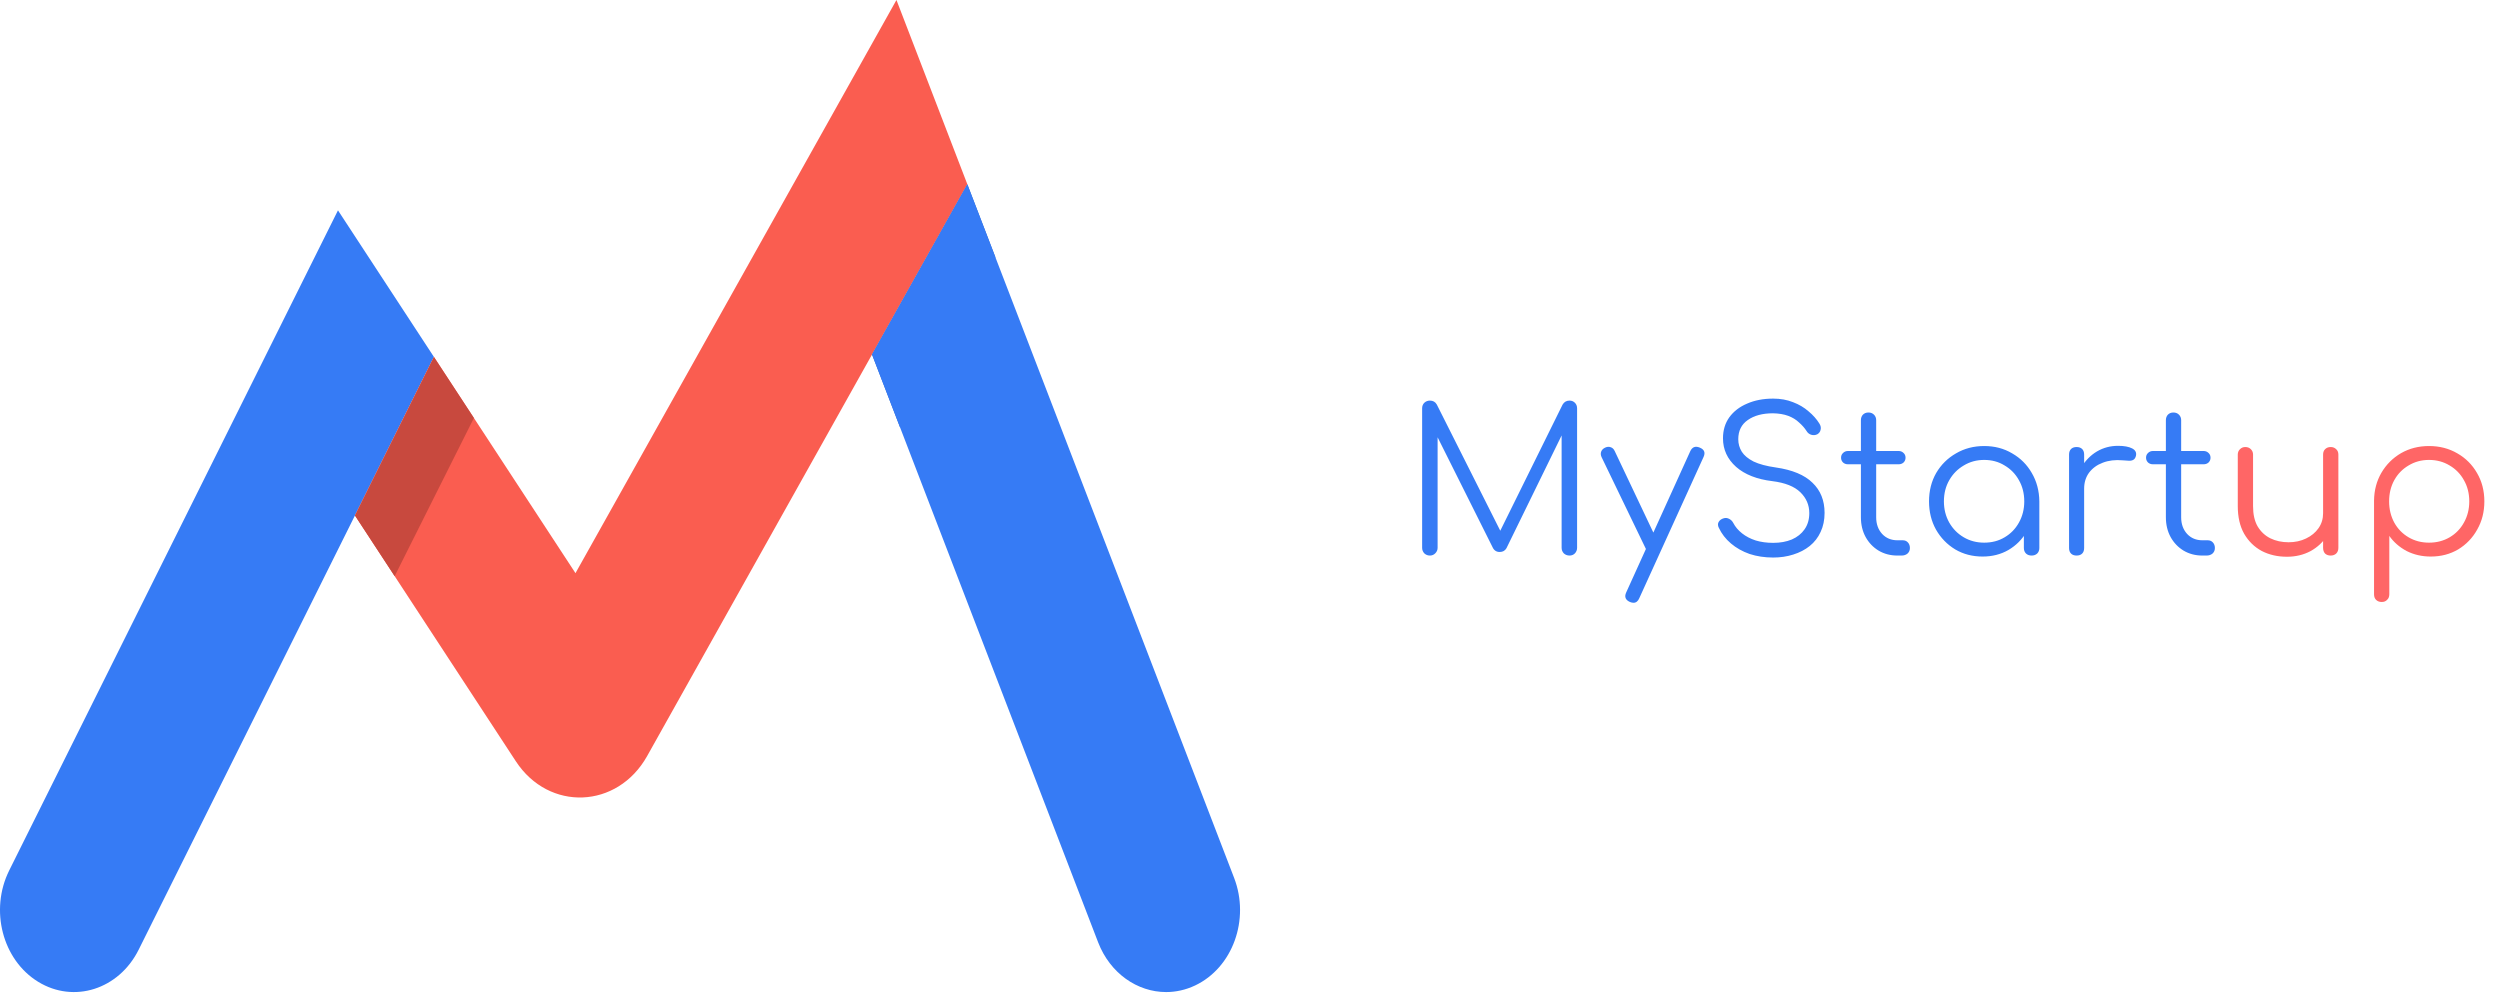
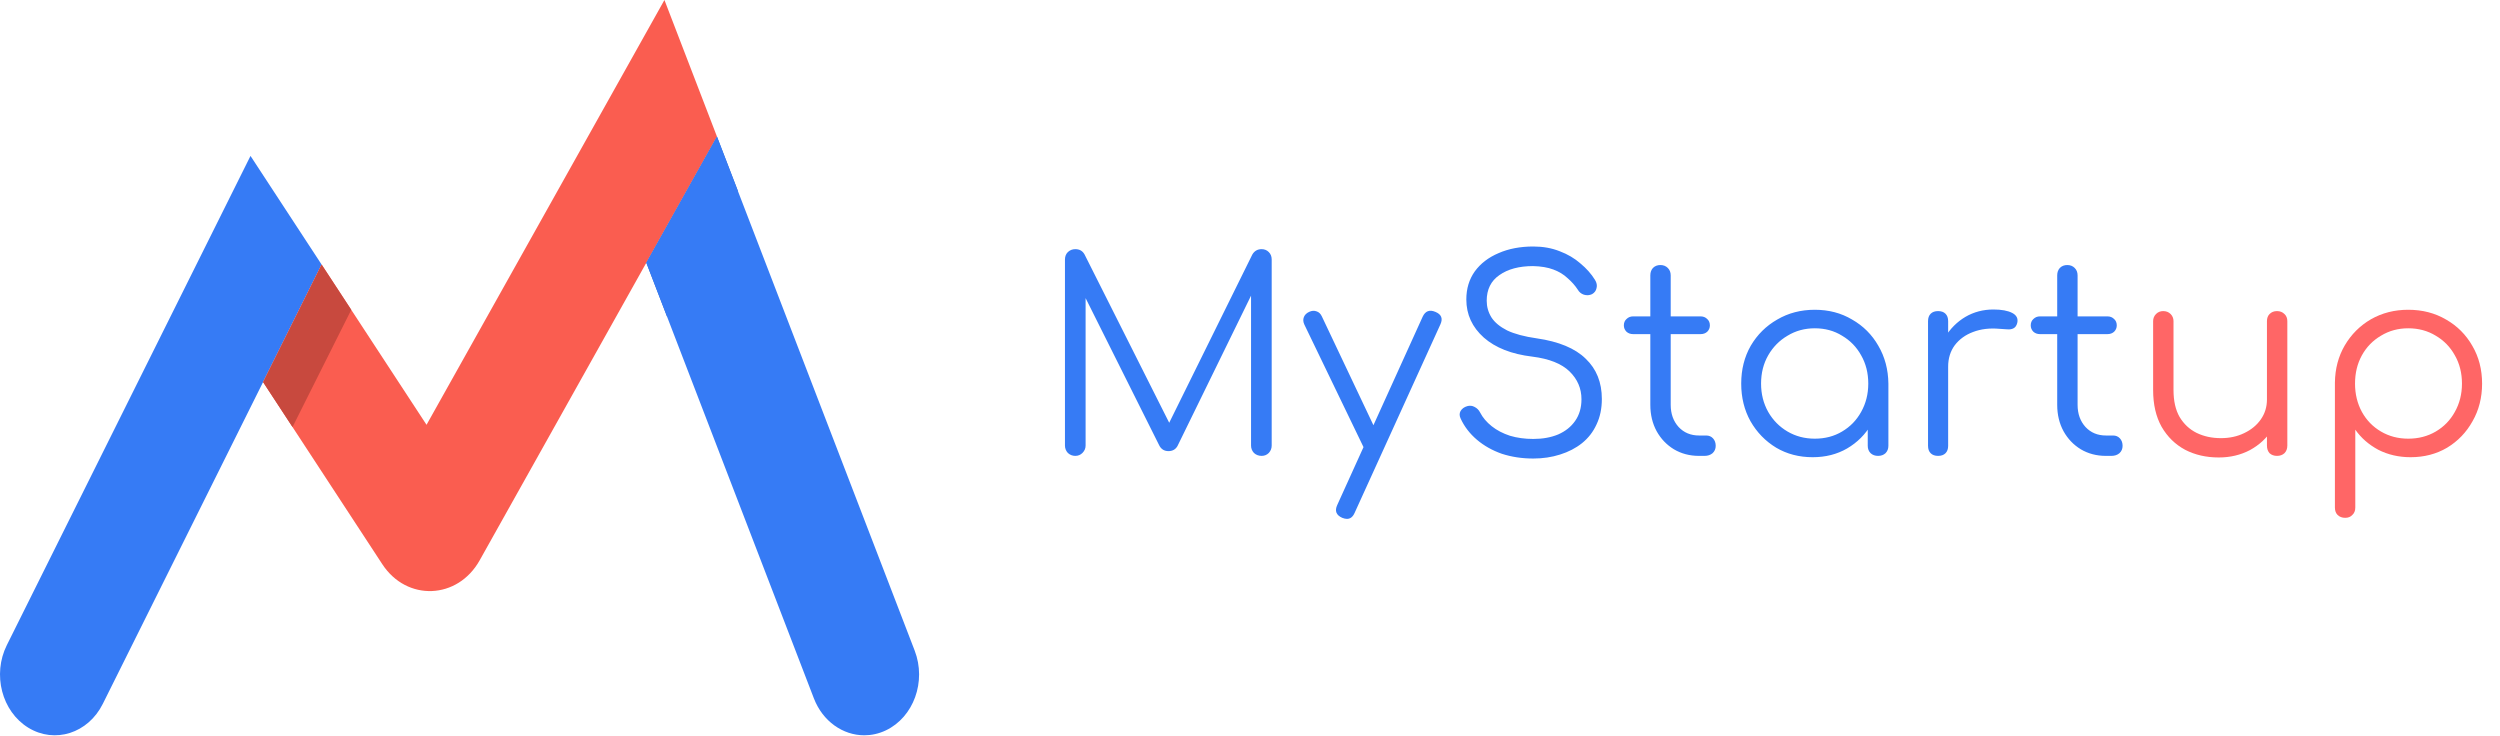
- <svg xmlns="http://www.w3.org/2000/svg" width="252" height="100" viewBox="0 0 252 100" fill="none">
+ <svg xmlns="http://www.w3.org/2000/svg" width="340" height="100" viewBox="0 0 340 100" fill="none">
  <g id="logo-right-text">
    <g id="text">
-       <path d="M144.131 56C143.917 56 143.731 55.927 143.571 55.78C143.424 55.62 143.351 55.433 143.351 55.22V41.16C143.351 40.933 143.424 40.747 143.571 40.6C143.731 40.453 143.917 40.38 144.131 40.38C144.451 40.38 144.684 40.513 144.831 40.78L151.571 54.18H150.891L157.511 40.78C157.671 40.513 157.904 40.38 158.211 40.38C158.424 40.38 158.604 40.453 158.751 40.6C158.897 40.747 158.971 40.933 158.971 41.16V55.22C158.971 55.433 158.897 55.62 158.751 55.78C158.604 55.927 158.424 56 158.211 56C157.984 56 157.791 55.927 157.631 55.78C157.484 55.62 157.411 55.433 157.411 55.22V43.18L157.751 43.2L151.851 55.26C151.704 55.513 151.477 55.64 151.171 55.64C150.837 55.64 150.597 55.48 150.451 55.16L144.511 43.28L144.911 43.18V55.22C144.911 55.433 144.831 55.62 144.671 55.78C144.524 55.927 144.344 56 144.131 56ZM164.66 60.76C164.553 60.76 164.433 60.733 164.3 60.68C163.846 60.48 163.72 60.16 163.92 59.72L170.38 45.48C170.58 45.053 170.9 44.933 171.34 45.12C171.793 45.307 171.92 45.62 171.72 46.06L165.24 60.3C165.106 60.607 164.913 60.76 164.66 60.76ZM166.88 55.66C166.68 55.753 166.493 55.773 166.32 55.72C166.146 55.653 166.006 55.52 165.9 55.32L161.44 46.08C161.346 45.88 161.333 45.693 161.4 45.52C161.466 45.347 161.6 45.213 161.8 45.12C162 45.027 162.186 45.013 162.36 45.08C162.533 45.133 162.666 45.26 162.76 45.46L167.14 54.7C167.246 54.9 167.28 55.087 167.24 55.26C167.2 55.433 167.08 55.567 166.88 55.66ZM178.737 56.2C177.883 56.2 177.09 56.08 176.357 55.84C175.637 55.587 175.01 55.233 174.477 54.78C173.943 54.327 173.537 53.8 173.257 53.2C173.15 52.987 173.143 52.793 173.237 52.62C173.343 52.433 173.517 52.307 173.757 52.24C173.943 52.187 174.123 52.207 174.297 52.3C174.483 52.393 174.623 52.533 174.717 52.72C174.917 53.107 175.21 53.453 175.597 53.76C175.983 54.067 176.443 54.307 176.977 54.48C177.51 54.64 178.097 54.72 178.737 54.72C179.443 54.72 180.07 54.607 180.617 54.38C181.163 54.14 181.59 53.8 181.897 53.36C182.217 52.907 182.377 52.36 182.377 51.72C182.377 50.907 182.077 50.207 181.477 49.62C180.877 49.033 179.937 48.66 178.657 48.5C177.097 48.313 175.877 47.833 174.997 47.06C174.117 46.273 173.677 45.313 173.677 44.18C173.677 43.367 173.89 42.66 174.317 42.06C174.757 41.46 175.357 41 176.117 40.68C176.877 40.347 177.75 40.18 178.737 40.18C179.47 40.18 180.137 40.3 180.737 40.54C181.337 40.767 181.857 41.073 182.297 41.46C182.75 41.833 183.117 42.247 183.397 42.7C183.53 42.913 183.57 43.12 183.517 43.32C183.477 43.52 183.363 43.673 183.177 43.78C182.977 43.873 182.77 43.887 182.557 43.82C182.357 43.753 182.203 43.627 182.097 43.44C181.897 43.133 181.643 42.847 181.337 42.58C181.043 42.3 180.683 42.08 180.257 41.92C179.83 41.76 179.317 41.673 178.717 41.66C177.663 41.66 176.817 41.887 176.177 42.34C175.537 42.78 175.217 43.427 175.217 44.28C175.217 44.733 175.337 45.153 175.577 45.54C175.817 45.913 176.21 46.24 176.757 46.52C177.317 46.787 178.063 46.987 178.997 47.12C180.663 47.36 181.897 47.873 182.697 48.66C183.51 49.433 183.917 50.447 183.917 51.7C183.917 52.42 183.783 53.06 183.517 53.62C183.263 54.18 182.897 54.653 182.417 55.04C181.95 55.413 181.397 55.7 180.757 55.9C180.13 56.1 179.457 56.2 178.737 56.2ZM191.259 56C190.552 56 189.919 55.833 189.359 55.5C188.812 55.167 188.379 54.713 188.059 54.14C187.739 53.553 187.579 52.887 187.579 52.14V42.36C187.579 42.133 187.646 41.947 187.779 41.8C187.926 41.653 188.112 41.58 188.339 41.58C188.566 41.58 188.752 41.653 188.899 41.8C189.046 41.947 189.119 42.133 189.119 42.36V52.14C189.119 52.82 189.319 53.38 189.719 53.82C190.119 54.247 190.632 54.46 191.259 54.46H191.799C192.012 54.46 192.186 54.533 192.319 54.68C192.452 54.827 192.519 55.013 192.519 55.24C192.519 55.467 192.439 55.653 192.279 55.8C192.119 55.933 191.919 56 191.679 56H191.259ZM186.279 46.8C186.079 46.8 185.912 46.74 185.779 46.62C185.646 46.487 185.579 46.327 185.579 46.14C185.579 45.94 185.646 45.78 185.779 45.66C185.912 45.527 186.079 45.46 186.279 45.46H191.379C191.579 45.46 191.746 45.527 191.879 45.66C192.012 45.78 192.079 45.94 192.079 46.14C192.079 46.327 192.012 46.487 191.879 46.62C191.746 46.74 191.579 46.8 191.379 46.8H186.279ZM199.846 56.1C198.819 56.1 197.899 55.86 197.086 55.38C196.272 54.887 195.626 54.22 195.146 53.38C194.679 52.54 194.446 51.593 194.446 50.54C194.446 49.473 194.686 48.52 195.166 47.68C195.659 46.84 196.326 46.18 197.166 45.7C198.006 45.207 198.952 44.96 200.006 44.96C201.059 44.96 201.999 45.207 202.826 45.7C203.666 46.18 204.326 46.84 204.806 47.68C205.299 48.52 205.552 49.473 205.566 50.54L204.946 51.02C204.946 51.98 204.719 52.847 204.266 53.62C203.826 54.38 203.219 54.987 202.446 55.44C201.686 55.88 200.819 56.1 199.846 56.1ZM200.006 54.7C200.779 54.7 201.466 54.52 202.066 54.16C202.679 53.8 203.159 53.307 203.506 52.68C203.866 52.04 204.046 51.327 204.046 50.54C204.046 49.74 203.866 49.027 203.506 48.4C203.159 47.773 202.679 47.28 202.066 46.92C201.466 46.547 200.779 46.36 200.006 46.36C199.246 46.36 198.559 46.547 197.946 46.92C197.332 47.28 196.846 47.773 196.486 48.4C196.126 49.027 195.946 49.74 195.946 50.54C195.946 51.327 196.126 52.04 196.486 52.68C196.846 53.307 197.332 53.8 197.946 54.16C198.559 54.52 199.246 54.7 200.006 54.7ZM204.786 56C204.559 56 204.372 55.933 204.226 55.8C204.079 55.653 204.006 55.467 204.006 55.24V51.82L204.386 50.24L205.566 50.54V55.24C205.566 55.467 205.492 55.653 205.346 55.8C205.199 55.933 205.012 56 204.786 56ZM209.201 49.26C209.241 48.433 209.454 47.693 209.841 47.04C210.241 46.387 210.754 45.873 211.381 45.5C212.021 45.127 212.728 44.94 213.501 44.94C214.114 44.94 214.588 45.027 214.921 45.2C215.254 45.373 215.381 45.627 215.301 45.96C215.248 46.16 215.154 46.293 215.021 46.36C214.901 46.427 214.748 46.453 214.561 46.44C214.388 46.427 214.188 46.413 213.961 46.4C213.214 46.333 212.548 46.413 211.961 46.64C211.388 46.853 210.928 47.187 210.581 47.64C210.248 48.093 210.081 48.633 210.081 49.26H209.201ZM209.321 56C209.081 56 208.894 55.933 208.761 55.8C208.628 55.667 208.561 55.48 208.561 55.24V45.82C208.561 45.58 208.628 45.393 208.761 45.26C208.894 45.127 209.081 45.06 209.321 45.06C209.561 45.06 209.748 45.127 209.881 45.26C210.014 45.393 210.081 45.58 210.081 45.82V55.24C210.081 55.48 210.014 55.667 209.881 55.8C209.748 55.933 209.561 56 209.321 56ZM222.001 56C221.294 56 220.661 55.833 220.101 55.5C219.554 55.167 219.121 54.713 218.801 54.14C218.481 53.553 218.321 52.887 218.321 52.14V42.36C218.321 42.133 218.388 41.947 218.521 41.8C218.668 41.653 218.854 41.58 219.081 41.58C219.308 41.58 219.494 41.653 219.641 41.8C219.788 41.947 219.861 42.133 219.861 42.36V52.14C219.861 52.82 220.061 53.38 220.461 53.82C220.861 54.247 221.374 54.46 222.001 54.46H222.541C222.754 54.46 222.928 54.533 223.061 54.68C223.194 54.827 223.261 55.013 223.261 55.24C223.261 55.467 223.181 55.653 223.021 55.8C222.861 55.933 222.661 56 222.421 56H222.001ZM217.021 46.8C216.821 46.8 216.654 46.74 216.521 46.62C216.388 46.487 216.321 46.327 216.321 46.14C216.321 45.94 216.388 45.78 216.521 45.66C216.654 45.527 216.821 45.46 217.021 45.46H222.121C222.321 45.46 222.488 45.527 222.621 45.66C222.754 45.78 222.821 45.94 222.821 46.14C222.821 46.327 222.754 46.487 222.621 46.62C222.488 46.74 222.321 46.8 222.121 46.8H217.021Z" fill="#367BF5" />
-       <path d="M230.528 56.12C229.581 56.12 228.735 55.927 227.988 55.54C227.241 55.14 226.648 54.56 226.208 53.8C225.781 53.04 225.568 52.113 225.568 51.02V45.82C225.568 45.607 225.641 45.427 225.788 45.28C225.935 45.133 226.115 45.06 226.328 45.06C226.555 45.06 226.741 45.133 226.888 45.28C227.035 45.427 227.108 45.607 227.108 45.82V51.02C227.108 51.847 227.261 52.527 227.568 53.06C227.888 53.593 228.315 53.993 228.848 54.26C229.395 54.527 230.008 54.66 230.688 54.66C231.341 54.66 231.928 54.533 232.448 54.28C232.981 54.027 233.401 53.68 233.708 53.24C234.015 52.8 234.168 52.3 234.168 51.74H235.268C235.228 52.58 234.995 53.333 234.568 54C234.155 54.653 233.595 55.173 232.888 55.56C232.181 55.933 231.395 56.12 230.528 56.12ZM234.928 56C234.701 56 234.515 55.933 234.368 55.8C234.235 55.653 234.168 55.46 234.168 55.22V45.82C234.168 45.593 234.235 45.413 234.368 45.28C234.515 45.133 234.701 45.06 234.928 45.06C235.155 45.06 235.341 45.133 235.488 45.28C235.635 45.413 235.708 45.593 235.708 45.82V55.22C235.708 55.46 235.635 55.653 235.488 55.8C235.341 55.933 235.155 56 234.928 56ZM240.083 60.68C239.843 60.68 239.65 60.607 239.503 60.46C239.37 60.327 239.303 60.14 239.303 59.9V50.46C239.317 49.42 239.563 48.487 240.043 47.66C240.537 46.82 241.197 46.16 242.023 45.68C242.863 45.2 243.803 44.96 244.843 44.96C245.91 44.96 246.863 45.207 247.703 45.7C248.543 46.18 249.203 46.84 249.683 47.68C250.177 48.52 250.423 49.473 250.423 50.54C250.423 51.593 250.183 52.54 249.703 53.38C249.237 54.22 248.597 54.887 247.783 55.38C246.97 55.86 246.05 56.1 245.023 56.1C244.13 56.1 243.317 55.913 242.583 55.54C241.863 55.153 241.283 54.647 240.843 54.02V59.9C240.843 60.14 240.77 60.327 240.623 60.46C240.49 60.607 240.31 60.68 240.083 60.68ZM244.843 54.7C245.617 54.7 246.31 54.52 246.923 54.16C247.537 53.8 248.017 53.307 248.363 52.68C248.723 52.04 248.903 51.327 248.903 50.54C248.903 49.74 248.723 49.027 248.363 48.4C248.017 47.773 247.537 47.28 246.923 46.92C246.31 46.547 245.617 46.36 244.843 46.36C244.083 46.36 243.397 46.547 242.783 46.92C242.17 47.28 241.69 47.773 241.343 48.4C240.997 49.027 240.823 49.74 240.823 50.54C240.823 51.327 240.997 52.04 241.343 52.68C241.69 53.307 242.17 53.8 242.783 54.16C243.397 54.52 244.083 54.7 244.843 54.7Z" fill="#FF6666" />
+       <path d="M146.238 62C145.854 62 145.518 61.868 145.23 61.604C144.966 61.316 144.834 60.98 144.834 60.596V35.288C144.834 34.88 144.966 34.544 145.23 34.28C145.518 34.016 145.854 33.884 146.238 33.884C146.814 33.884 147.234 34.124 147.498 34.604L159.63 58.724H158.406L170.322 34.604C170.61 34.124 171.03 33.884 171.582 33.884C171.966 33.884 172.29 34.016 172.554 34.28C172.818 34.544 172.95 34.88 172.95 35.288V60.596C172.95 60.98 172.818 61.316 172.554 61.604C172.29 61.868 171.966 62 171.582 62C171.174 62 170.826 61.868 170.538 61.604C170.274 61.316 170.142 60.98 170.142 60.596V38.924L170.754 38.96L160.134 60.668C159.87 61.124 159.462 61.352 158.91 61.352C158.31 61.352 157.878 61.064 157.614 60.488L146.922 39.104L147.642 38.924V60.596C147.642 60.98 147.498 61.316 147.21 61.604C146.946 61.868 146.622 62 146.238 62ZM183.19 70.568C182.998 70.568 182.782 70.52 182.542 70.424C181.726 70.064 181.498 69.488 181.858 68.696L193.486 43.064C193.846 42.296 194.422 42.08 195.214 42.416C196.03 42.752 196.258 43.316 195.898 44.108L184.234 69.74C183.994 70.292 183.646 70.568 183.19 70.568ZM187.186 61.388C186.826 61.556 186.49 61.592 186.178 61.496C185.866 61.376 185.614 61.136 185.422 60.776L177.394 44.144C177.226 43.784 177.202 43.448 177.322 43.136C177.442 42.824 177.682 42.584 178.042 42.416C178.402 42.248 178.738 42.224 179.05 42.344C179.362 42.44 179.602 42.668 179.77 43.028L187.654 59.66C187.846 60.02 187.906 60.356 187.834 60.668C187.762 60.98 187.546 61.22 187.186 61.388ZM208.528 62.36C206.992 62.36 205.564 62.144 204.244 61.712C202.948 61.256 201.82 60.62 200.86 59.804C199.9 58.988 199.168 58.04 198.664 56.96C198.472 56.576 198.46 56.228 198.628 55.916C198.82 55.58 199.132 55.352 199.564 55.232C199.9 55.136 200.224 55.172 200.536 55.34C200.872 55.508 201.124 55.76 201.292 56.096C201.652 56.792 202.18 57.416 202.876 57.968C203.572 58.52 204.4 58.952 205.36 59.264C206.32 59.552 207.376 59.696 208.528 59.696C209.8 59.696 210.928 59.492 211.912 59.084C212.896 58.652 213.664 58.04 214.216 57.248C214.792 56.432 215.08 55.448 215.08 54.296C215.08 52.832 214.54 51.572 213.46 50.516C212.38 49.46 210.688 48.788 208.384 48.5C205.576 48.164 203.38 47.3 201.796 45.908C200.212 44.492 199.42 42.764 199.42 40.724C199.42 39.26 199.804 37.988 200.572 36.908C201.364 35.828 202.444 35 203.812 34.424C205.18 33.824 206.752 33.524 208.528 33.524C209.848 33.524 211.048 33.74 212.128 34.172C213.208 34.58 214.144 35.132 214.936 35.828C215.752 36.5 216.412 37.244 216.916 38.06C217.156 38.444 217.228 38.816 217.132 39.176C217.06 39.536 216.856 39.812 216.52 40.004C216.16 40.172 215.788 40.196 215.404 40.076C215.044 39.956 214.768 39.728 214.576 39.392C214.216 38.84 213.76 38.324 213.208 37.844C212.68 37.34 212.032 36.944 211.264 36.656C210.496 36.368 209.572 36.212 208.492 36.188C206.596 36.188 205.072 36.596 203.92 37.412C202.768 38.204 202.192 39.368 202.192 40.904C202.192 41.72 202.408 42.476 202.84 43.172C203.272 43.844 203.98 44.432 204.964 44.936C205.972 45.416 207.316 45.776 208.996 46.016C211.996 46.448 214.216 47.372 215.656 48.788C217.12 50.18 217.852 52.004 217.852 54.26C217.852 55.556 217.612 56.708 217.132 57.716C216.676 58.724 216.016 59.576 215.152 60.272C214.312 60.944 213.316 61.46 212.164 61.82C211.036 62.18 209.824 62.36 208.528 62.36ZM231.068 62C229.796 62 228.656 61.7 227.648 61.1C226.664 60.5 225.884 59.684 225.308 58.652C224.732 57.596 224.444 56.396 224.444 55.052V37.448C224.444 37.04 224.564 36.704 224.804 36.44C225.068 36.176 225.404 36.044 225.812 36.044C226.22 36.044 226.556 36.176 226.82 36.44C227.084 36.704 227.216 37.04 227.216 37.448V55.052C227.216 56.276 227.576 57.284 228.296 58.076C229.016 58.844 229.94 59.228 231.068 59.228H232.04C232.424 59.228 232.736 59.36 232.976 59.624C233.216 59.888 233.336 60.224 233.336 60.632C233.336 61.04 233.192 61.376 232.904 61.64C232.616 61.88 232.256 62 231.824 62H231.068ZM222.104 45.44C221.744 45.44 221.444 45.332 221.204 45.116C220.964 44.876 220.844 44.588 220.844 44.252C220.844 43.892 220.964 43.604 221.204 43.388C221.444 43.148 221.744 43.028 222.104 43.028H231.284C231.644 43.028 231.944 43.148 232.184 43.388C232.424 43.604 232.544 43.892 232.544 44.252C232.544 44.588 232.424 44.876 232.184 45.116C231.944 45.332 231.644 45.44 231.284 45.44H222.104ZM246.525 62.18C244.677 62.18 243.021 61.748 241.557 60.884C240.093 59.996 238.929 58.796 238.065 57.284C237.225 55.772 236.805 54.068 236.805 52.172C236.805 50.252 237.237 48.536 238.101 47.024C238.989 45.512 240.189 44.324 241.701 43.46C243.213 42.572 244.917 42.128 246.813 42.128C248.709 42.128 250.401 42.572 251.889 43.46C253.401 44.324 254.589 45.512 255.453 47.024C256.341 48.536 256.797 50.252 256.821 52.172L255.705 53.036C255.705 54.764 255.297 56.324 254.481 57.716C253.689 59.084 252.597 60.176 251.205 60.992C249.837 61.784 248.277 62.18 246.525 62.18ZM246.813 59.66C248.205 59.66 249.441 59.336 250.521 58.688C251.625 58.04 252.489 57.152 253.113 56.024C253.761 54.872 254.085 53.588 254.085 52.172C254.085 50.732 253.761 49.448 253.113 48.32C252.489 47.192 251.625 46.304 250.521 45.656C249.441 44.984 248.205 44.648 246.813 44.648C245.445 44.648 244.209 44.984 243.105 45.656C242.001 46.304 241.125 47.192 240.477 48.32C239.829 49.448 239.505 50.732 239.505 52.172C239.505 53.588 239.829 54.872 240.477 56.024C241.125 57.152 242.001 58.04 243.105 58.688C244.209 59.336 245.445 59.66 246.813 59.66ZM255.417 62C255.009 62 254.673 61.88 254.409 61.64C254.145 61.376 254.013 61.04 254.013 60.632V54.476L254.697 51.632L256.821 52.172V60.632C256.821 61.04 256.689 61.376 256.425 61.64C256.161 61.88 255.825 62 255.417 62ZM263.364 49.868C263.436 48.38 263.82 47.048 264.516 45.872C265.236 44.696 266.16 43.772 267.288 43.1C268.44 42.428 269.712 42.092 271.104 42.092C272.208 42.092 273.06 42.248 273.66 42.56C274.26 42.872 274.488 43.328 274.344 43.928C274.248 44.288 274.08 44.528 273.84 44.648C273.624 44.768 273.348 44.816 273.012 44.792C272.7 44.768 272.34 44.744 271.932 44.72C270.588 44.6 269.388 44.744 268.332 45.152C267.3 45.536 266.472 46.136 265.848 46.952C265.248 47.768 264.948 48.74 264.948 49.868H263.364ZM263.58 62C263.148 62 262.812 61.88 262.572 61.64C262.332 61.4 262.212 61.064 262.212 60.632V43.676C262.212 43.244 262.332 42.908 262.572 42.668C262.812 42.428 263.148 42.308 263.58 42.308C264.012 42.308 264.348 42.428 264.588 42.668C264.828 42.908 264.948 43.244 264.948 43.676V60.632C264.948 61.064 264.828 61.4 264.588 61.64C264.348 61.88 264.012 62 263.58 62ZM286.404 62C285.132 62 283.992 61.7 282.984 61.1C282 60.5 281.22 59.684 280.644 58.652C280.068 57.596 279.78 56.396 279.78 55.052V37.448C279.78 37.04 279.9 36.704 280.14 36.44C280.404 36.176 280.74 36.044 281.148 36.044C281.556 36.044 281.892 36.176 282.156 36.44C282.42 36.704 282.552 37.04 282.552 37.448V55.052C282.552 56.276 282.912 57.284 283.632 58.076C284.352 58.844 285.276 59.228 286.404 59.228H287.376C287.76 59.228 288.072 59.36 288.312 59.624C288.552 59.888 288.672 60.224 288.672 60.632C288.672 61.04 288.528 61.376 288.24 61.64C287.952 61.88 287.592 62 287.16 62H286.404ZM277.44 45.44C277.08 45.44 276.78 45.332 276.54 45.116C276.3 44.876 276.18 44.588 276.18 44.252C276.18 43.892 276.3 43.604 276.54 43.388C276.78 43.148 277.08 43.028 277.44 43.028H286.62C286.98 43.028 287.28 43.148 287.52 43.388C287.76 43.604 287.88 43.892 287.88 44.252C287.88 44.588 287.76 44.876 287.52 45.116C287.28 45.332 286.98 45.44 286.62 45.44H277.44Z" fill="#367BF5" />
+       <path d="M301.753 62.216C300.049 62.216 298.525 61.868 297.181 61.172C295.837 60.452 294.769 59.408 293.977 58.04C293.209 56.672 292.825 55.004 292.825 53.036V43.676C292.825 43.292 292.957 42.968 293.221 42.704C293.485 42.44 293.809 42.308 294.193 42.308C294.601 42.308 294.937 42.44 295.201 42.704C295.465 42.968 295.597 43.292 295.597 43.676V53.036C295.597 54.524 295.873 55.748 296.425 56.708C297.001 57.668 297.769 58.388 298.729 58.868C299.713 59.348 300.817 59.588 302.041 59.588C303.217 59.588 304.273 59.36 305.209 58.904C306.169 58.448 306.925 57.824 307.477 57.032C308.029 56.24 308.305 55.34 308.305 54.332H310.285C310.213 55.844 309.793 57.2 309.025 58.4C308.281 59.576 307.273 60.512 306.001 61.208C304.729 61.88 303.313 62.216 301.753 62.216ZM309.673 62C309.265 62 308.929 61.88 308.665 61.64C308.425 61.376 308.305 61.028 308.305 60.596V43.676C308.305 43.268 308.425 42.944 308.665 42.704C308.929 42.44 309.265 42.308 309.673 42.308C310.081 42.308 310.417 42.44 310.681 42.704C310.945 42.944 311.077 43.268 311.077 43.676V60.596C311.077 61.028 310.945 61.376 310.681 61.64C310.417 61.88 310.081 62 309.673 62ZM318.952 70.424C318.52 70.424 318.172 70.292 317.908 70.028C317.668 69.788 317.548 69.452 317.548 69.02V52.028C317.572 50.156 318.016 48.476 318.88 46.988C319.768 45.476 320.956 44.288 322.444 43.424C323.956 42.56 325.648 42.128 327.52 42.128C329.44 42.128 331.156 42.572 332.668 43.46C334.18 44.324 335.368 45.512 336.232 47.024C337.12 48.536 337.564 50.252 337.564 52.172C337.564 54.068 337.132 55.772 336.268 57.284C335.428 58.796 334.276 59.996 332.812 60.884C331.348 61.748 329.692 62.18 327.844 62.18C326.236 62.18 324.772 61.844 323.452 61.172C322.156 60.476 321.112 59.564 320.32 58.436V69.02C320.32 69.452 320.188 69.788 319.924 70.028C319.684 70.292 319.36 70.424 318.952 70.424ZM327.52 59.66C328.912 59.66 330.16 59.336 331.264 58.688C332.368 58.04 333.232 57.152 333.856 56.024C334.504 54.872 334.828 53.588 334.828 52.172C334.828 50.732 334.504 49.448 333.856 48.32C333.232 47.192 332.368 46.304 331.264 45.656C330.16 44.984 328.912 44.648 327.52 44.648C326.152 44.648 324.916 44.984 323.812 45.656C322.708 46.304 321.844 47.192 321.22 48.32C320.596 49.448 320.284 50.732 320.284 52.172C320.284 53.588 320.596 54.872 321.22 56.024C321.844 57.152 322.708 58.04 323.812 58.688C324.916 59.336 326.152 59.66 327.52 59.66Z" fill="#FF6666" />
    </g>
    <g id="Path">
      <path id="leg-1" d="M34.068 21.203L0.931 87.734C-1.059 91.731 0.247 96.76 3.85 98.968C7.453 101.175 11.988 99.727 13.978 95.729L35.778 51.96L43.739 35.977L34.068 21.203Z" fill="#367BF5" />
      <path id="body-1" d="M90.363 9.15527e-05L58.008 57.773L43.739 35.975L35.778 51.958L51.997 76.737C55.328 81.823 62.242 81.547 65.233 76.207L87.901 35.732L97.509 18.578L90.363 9.15527e-05Z" fill="#FA5D50" />
      <path id="shadow-2" d="M97.508 18.578L87.9 35.733L90.73 43.087L100.338 25.932L97.508 18.578Z" fill="#2C65C9" />
      <path id="path152" d="M43.739 35.98L35.778 51.963L39.781 58.076L47.769 42.136L43.739 35.98Z" fill="#C8493E" />
      <path id="leg-2" d="M124.397 88.485L97.509 18.58L87.901 35.734L110.687 94.975C111.894 98.116 114.649 100 117.545 100C118.52 100 119.513 99.787 120.467 99.335C124.253 97.542 126.013 92.686 124.397 88.485Z" fill="#367BF5" />
    </g>
  </g>
</svg>
